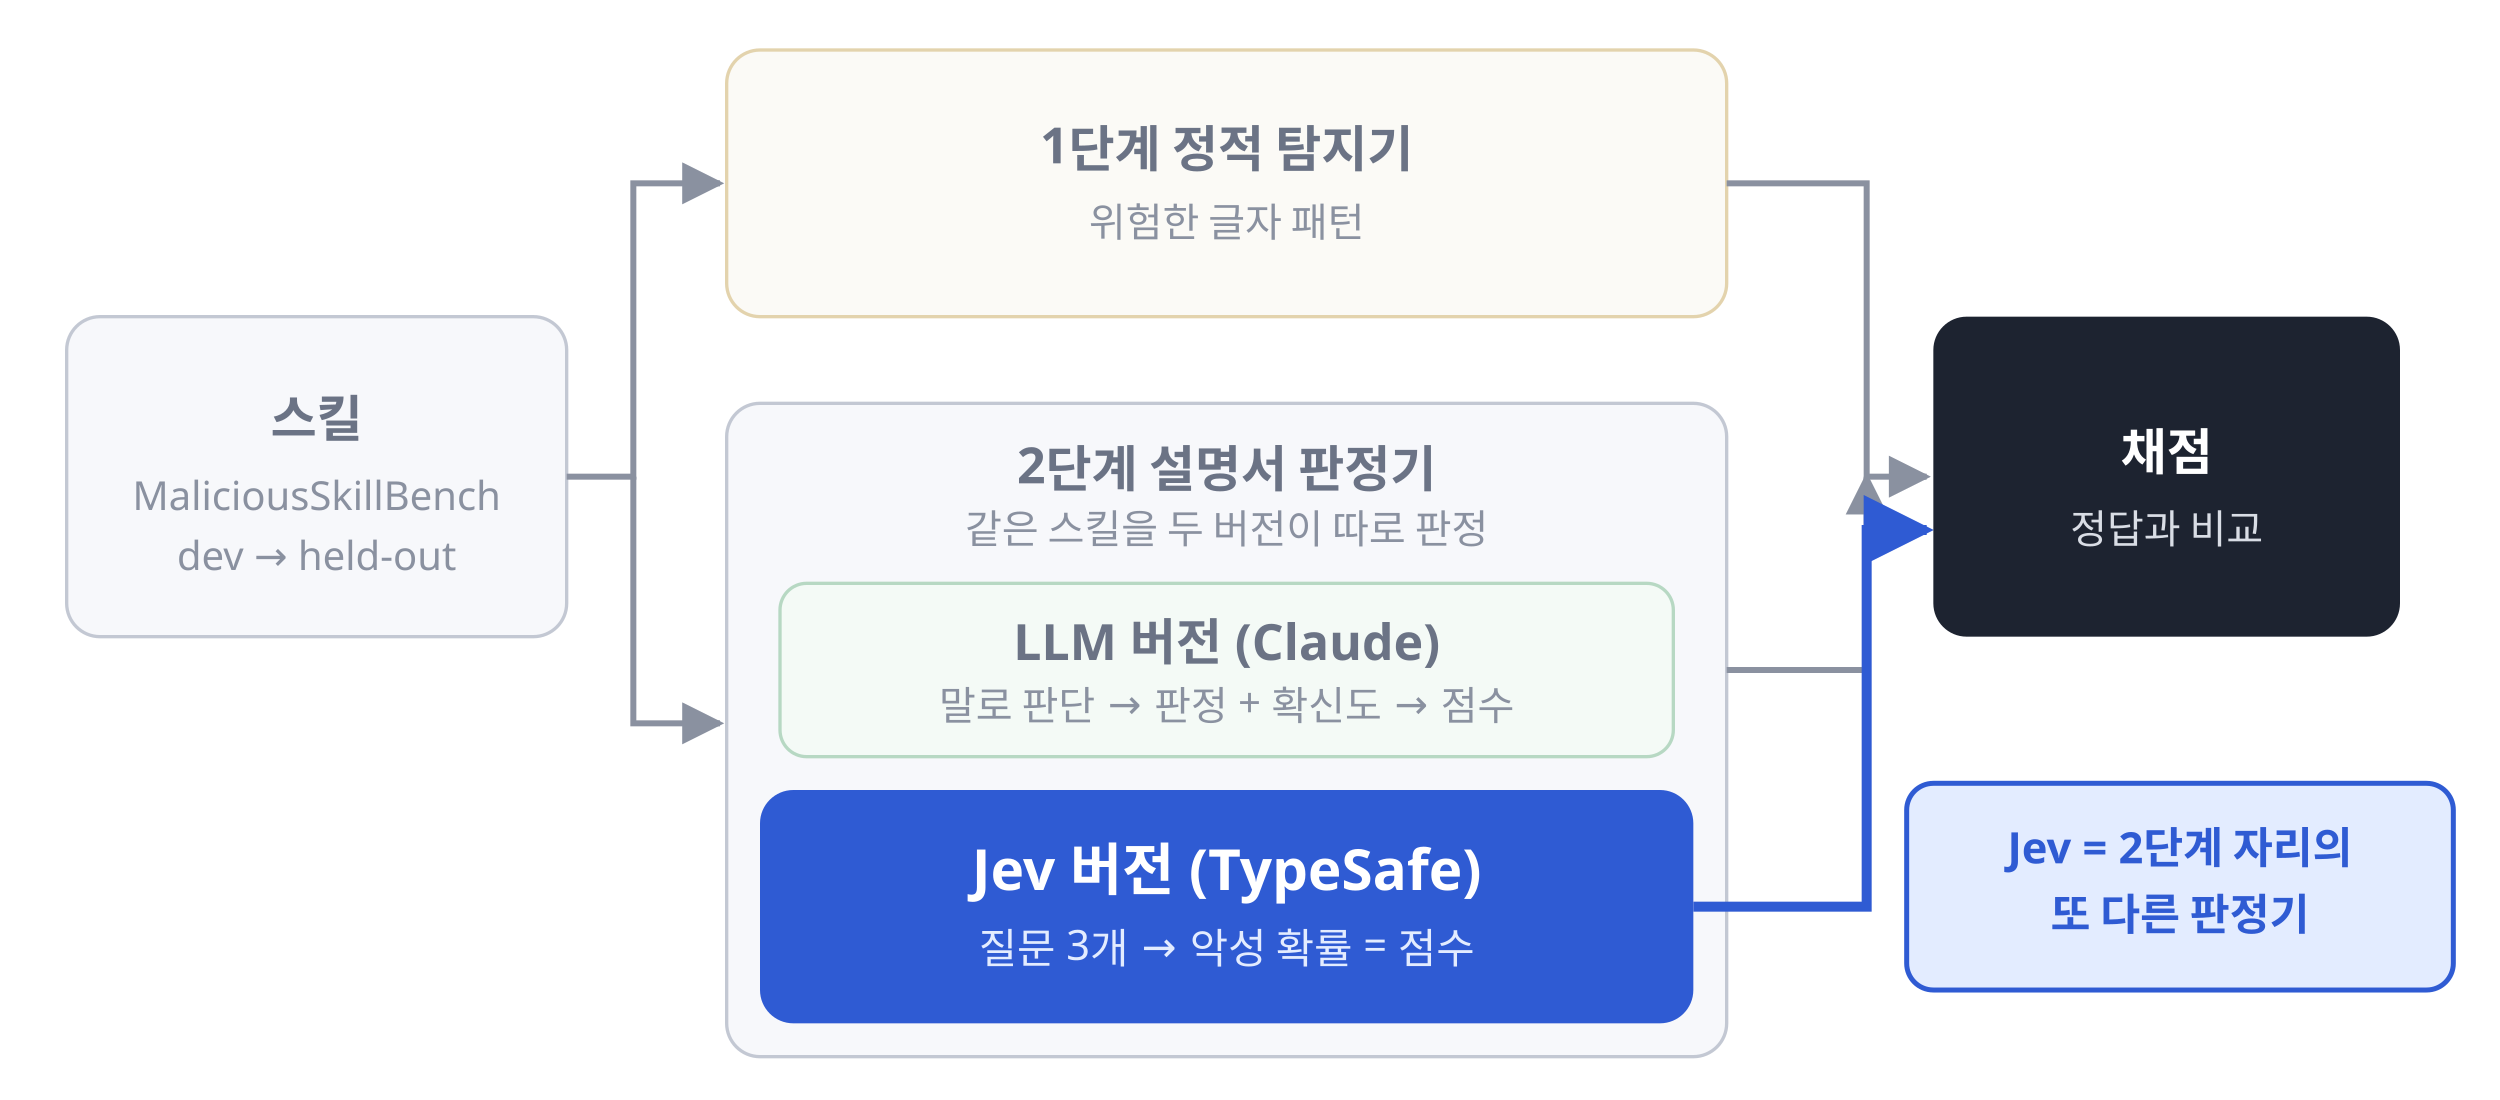
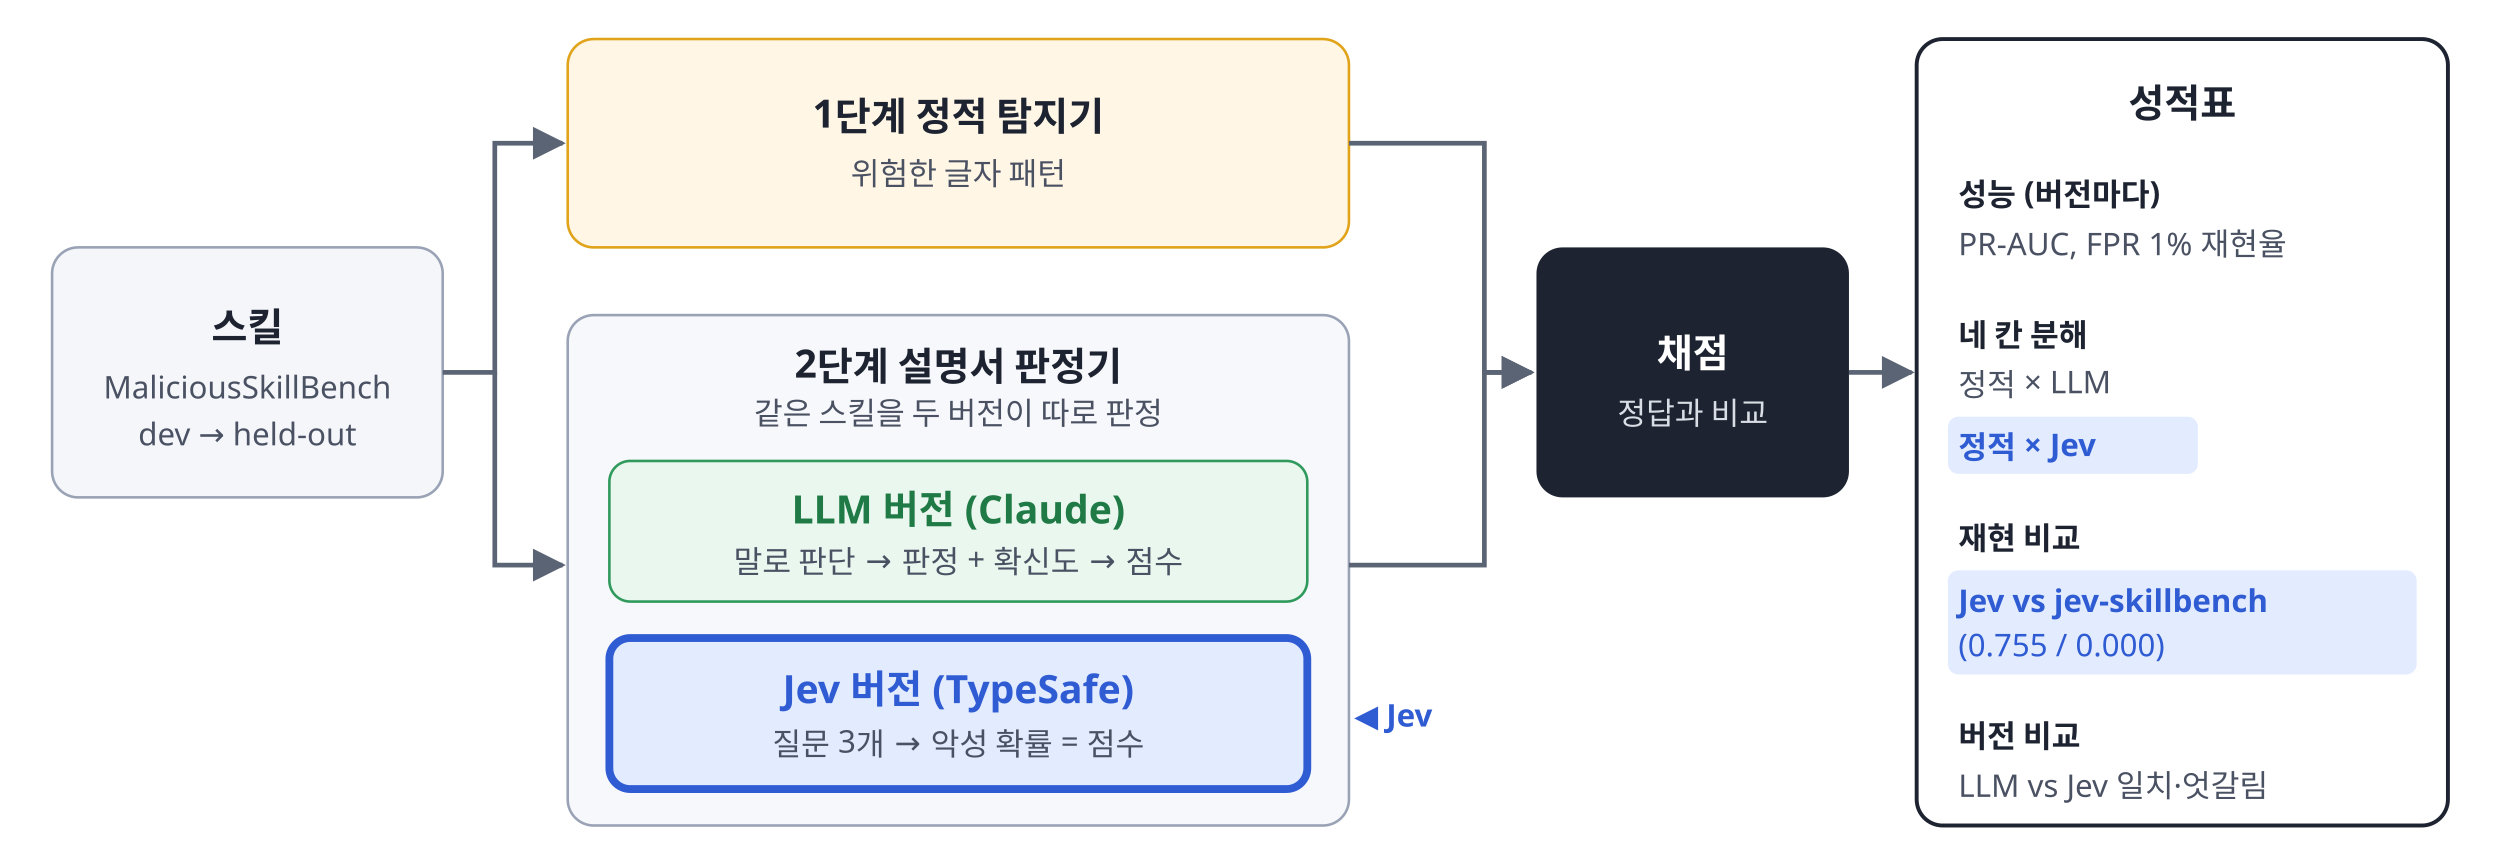
- <svg xmlns="http://www.w3.org/2000/svg" width="750" height="330" viewBox="0 55 750 330" font-family="Malgun Gothic, Apple SD Gothic Neo, Noto Sans KR, sans-serif">
+ <svg xmlns="http://www.w3.org/2000/svg" width="960" height="330" viewBox="0 55 960 330" font-family="Malgun Gothic, Apple SD Gothic Neo, Noto Sans KR, sans-serif">
  <defs>
    <marker id="ar" viewBox="0 0 10 10" refX="9" refY="5" markerWidth="7" markerHeight="7" orient="auto">
-       <path d="M0,0 L10,5 L0,10 z" fill="#8a91a0" />
-     </marker>
-     <marker id="arb" viewBox="0 0 10 10" refX="9" refY="5" markerWidth="7" markerHeight="7" orient="auto">
-       <path d="M0,0 L10,5 L0,10 z" fill="#2f5bd3" />
+       <path d="M0,0 L10,5 L0,10 z" fill="#5b6475" />
    </marker>
    <style>
-       .t { font-size: 15px; font-weight: 700; fill: #6b7385; }
-       .s { font-size: 12px; fill: #8a91a0; }
-       .ln { stroke: #8a91a0; stroke-width: 1.8; fill: none; marker-end: url(#ar); }
+       .t { font-size: 15px; font-weight: 700; fill: #1d2330; }
+       .s { font-size: 12px; fill: #4a5162; }
+       .ln { stroke: #5b6475; stroke-width: 1.8; fill: none; marker-end: url(#ar); }
    </style>
  </defs>
-   <rect x="0" y="55" width="750" height="330" fill="#ffffff" />
-   <rect x="20" y="150" width="150" height="96" rx="10" fill="#f7f8fb" stroke="#c3c8d3" />
+   <rect width="960" height="400" fill="#ffffff" />
+   <rect x="20" y="150" width="150" height="96" rx="10" fill="#f4f6fa" stroke="#9aa3b5" />
  <text x="95" y="186" text-anchor="middle" class="t">스킬</text>
  <text x="95" y="208" text-anchor="middle" class="s">MaliciousSkillBench</text>
  <text x="95" y="226" text-anchor="middle" class="s">dev → held-out</text>
  <path class="ln" d="M170 198 H190 V110 H216" />
  <path class="ln" d="M190 198 V272 H216" />
-   <rect x="218" y="70" width="300" height="80" rx="10" fill="#fbfaf6" stroke="#e3d3ad" />
+   <rect x="218" y="70" width="300" height="80" rx="10" fill="#fff6e5" stroke="#e0a31a" />
  <text x="368" y="104" text-anchor="middle" class="t">1단계 정적 탐지기</text>
  <text x="368" y="126" text-anchor="middle" class="s">위험한 글자 패턴</text>
-   <rect x="218" y="176" width="300" height="196" rx="10" fill="#f7f8fb" stroke="#c3c8d3" />
+   <rect x="218" y="176" width="300" height="196" rx="10" fill="#f7f8fb" stroke="#9aa3b5" />
  <text x="368" y="200" text-anchor="middle" class="t">2단계 설명서 판정기</text>
  <text x="368" y="218" text-anchor="middle" class="s">같은 스킬을 두 버전이 따로 판정</text>
-   <rect x="234" y="230" width="268" height="52" rx="8" fill="#f4faf6" stroke="#b7d8c3" />
-   <text x="368" y="253" text-anchor="middle" class="t">LLM 버전 (Claude)</text>
-   <text x="368" y="271" text-anchor="middle" class="s">말로 판단 → 판정 + 확신도 → 점수</text>
-   <rect x="228" y="292" width="280" height="70" rx="10" fill="#2f5bd3" />
-   <text x="368" y="322" text-anchor="middle" style="font-size:17px;font-weight:700" fill="#ffffff">Jev 버전 (TypeSafe)</text>
-   <text x="368" y="344" text-anchor="middle" style="font-size:12.5px" fill="#e3ecff">질문 3개 → 악성 확률 = 점수</text>
-   <path class="ln" d="M518 110 H560 V198 H578" />
-   <path class="ln" d="M518 256 H560 V198" />
-   <path d="M508 327 H560 V214 H578" stroke="#2f5bd3" stroke-width="3" fill="none" marker-end="url(#arb)" />
-   <rect x="580" y="150" width="140" height="96" rx="10" fill="#1d2330" />
+   <rect x="234" y="232" width="268" height="54" rx="8" fill="#eaf7ef" stroke="#2f9a5c" />
+   <text x="368" y="256" text-anchor="middle" class="t" style="fill:#1f7a45">LLM 버전 (Claude)</text>
+   <text x="368" y="275" text-anchor="middle" class="s">말로 판단 → 판정 + 확신도 → 점수</text>
+   <rect x="234" y="300" width="268" height="58" rx="8" fill="#e3ecff" stroke="#2f5bd3" stroke-width="3" />
+   <text x="368" y="325" text-anchor="middle" class="t" style="fill:#2f5bd3">Jev 버전 (TypeSafe)</text>
+   <text x="368" y="345" text-anchor="middle" class="s">질문 3개 → 악성 확률 = 점수</text>
+   <text x="520" y="334" class="s" style="font-weight:700;fill:#2f5bd3">◀ Jev</text>
+   <path class="ln" d="M518 110 H570 V198 H588" />
+   <path class="ln" d="M518 272 H570 V198 H588" />
+   <rect x="590" y="150" width="120" height="96" rx="10" fill="#1d2330" />
  <text x="650" y="196" text-anchor="middle" style="font-size:15px;font-weight:700" fill="#fff">채점</text>
  <text x="650" y="218" text-anchor="middle" style="font-size:12px" fill="#d9dde5">정답과 비교</text>
-   <rect x="572" y="290" width="164" height="62" rx="8" fill="#e3ecff" stroke="#2f5bd3" stroke-width="1.5" />
-   <text x="654" y="314" text-anchor="middle" style="font-size:13px;font-weight:700" fill="#2f5bd3">Jev = 2단계 자리의</text>
-   <text x="654" y="334" text-anchor="middle" style="font-size:13px;font-weight:700" fill="#2f5bd3">또 다른 판정기</text>
+   <path class="ln" d="M710 198 H734" />
+   <rect x="736" y="70" width="204" height="302" rx="10" fill="#fff" stroke="#1d2330" stroke-width="1.5" />
+   <text x="838" y="100" text-anchor="middle" class="t">성적표</text>
+   <text x="752" y="134" class="s" style="font-weight:700;fill:#1d2330">성능 (버전마다)</text>
+   <text x="752" y="153" class="s">PR-AUC, FPR 1% 재현율</text>
+   <text x="752" y="188" class="s" style="font-weight:700;fill:#1d2330">네 칸 분해</text>
+   <text x="752" y="207" class="s">정적 × LLM</text>
+   <rect x="748" y="215" width="96" height="22" rx="4" fill="#e3ecff" />
+   <text x="752" y="231" class="s" style="fill:#2f5bd3;font-weight:700">정적 × Jev</text>
+   <text x="752" y="266" class="s" style="font-weight:700;fill:#1d2330">재현 비교</text>
+   <rect x="748" y="274" width="180" height="40" rx="4" fill="#e3ecff" />
+   <text x="752" y="290" class="s" style="fill:#2f5bd3;font-weight:700">Jev vs jev-skillbench</text>
+   <text x="752" y="307" class="s" style="fill:#2f5bd3">(0.755 / 0.000)</text>
+   <text x="752" y="342" class="s" style="font-weight:700;fill:#1d2330">버전 비교</text>
+   <text x="752" y="361" class="s">LLM vs Jev 일치·엇갈림</text>
</svg>
